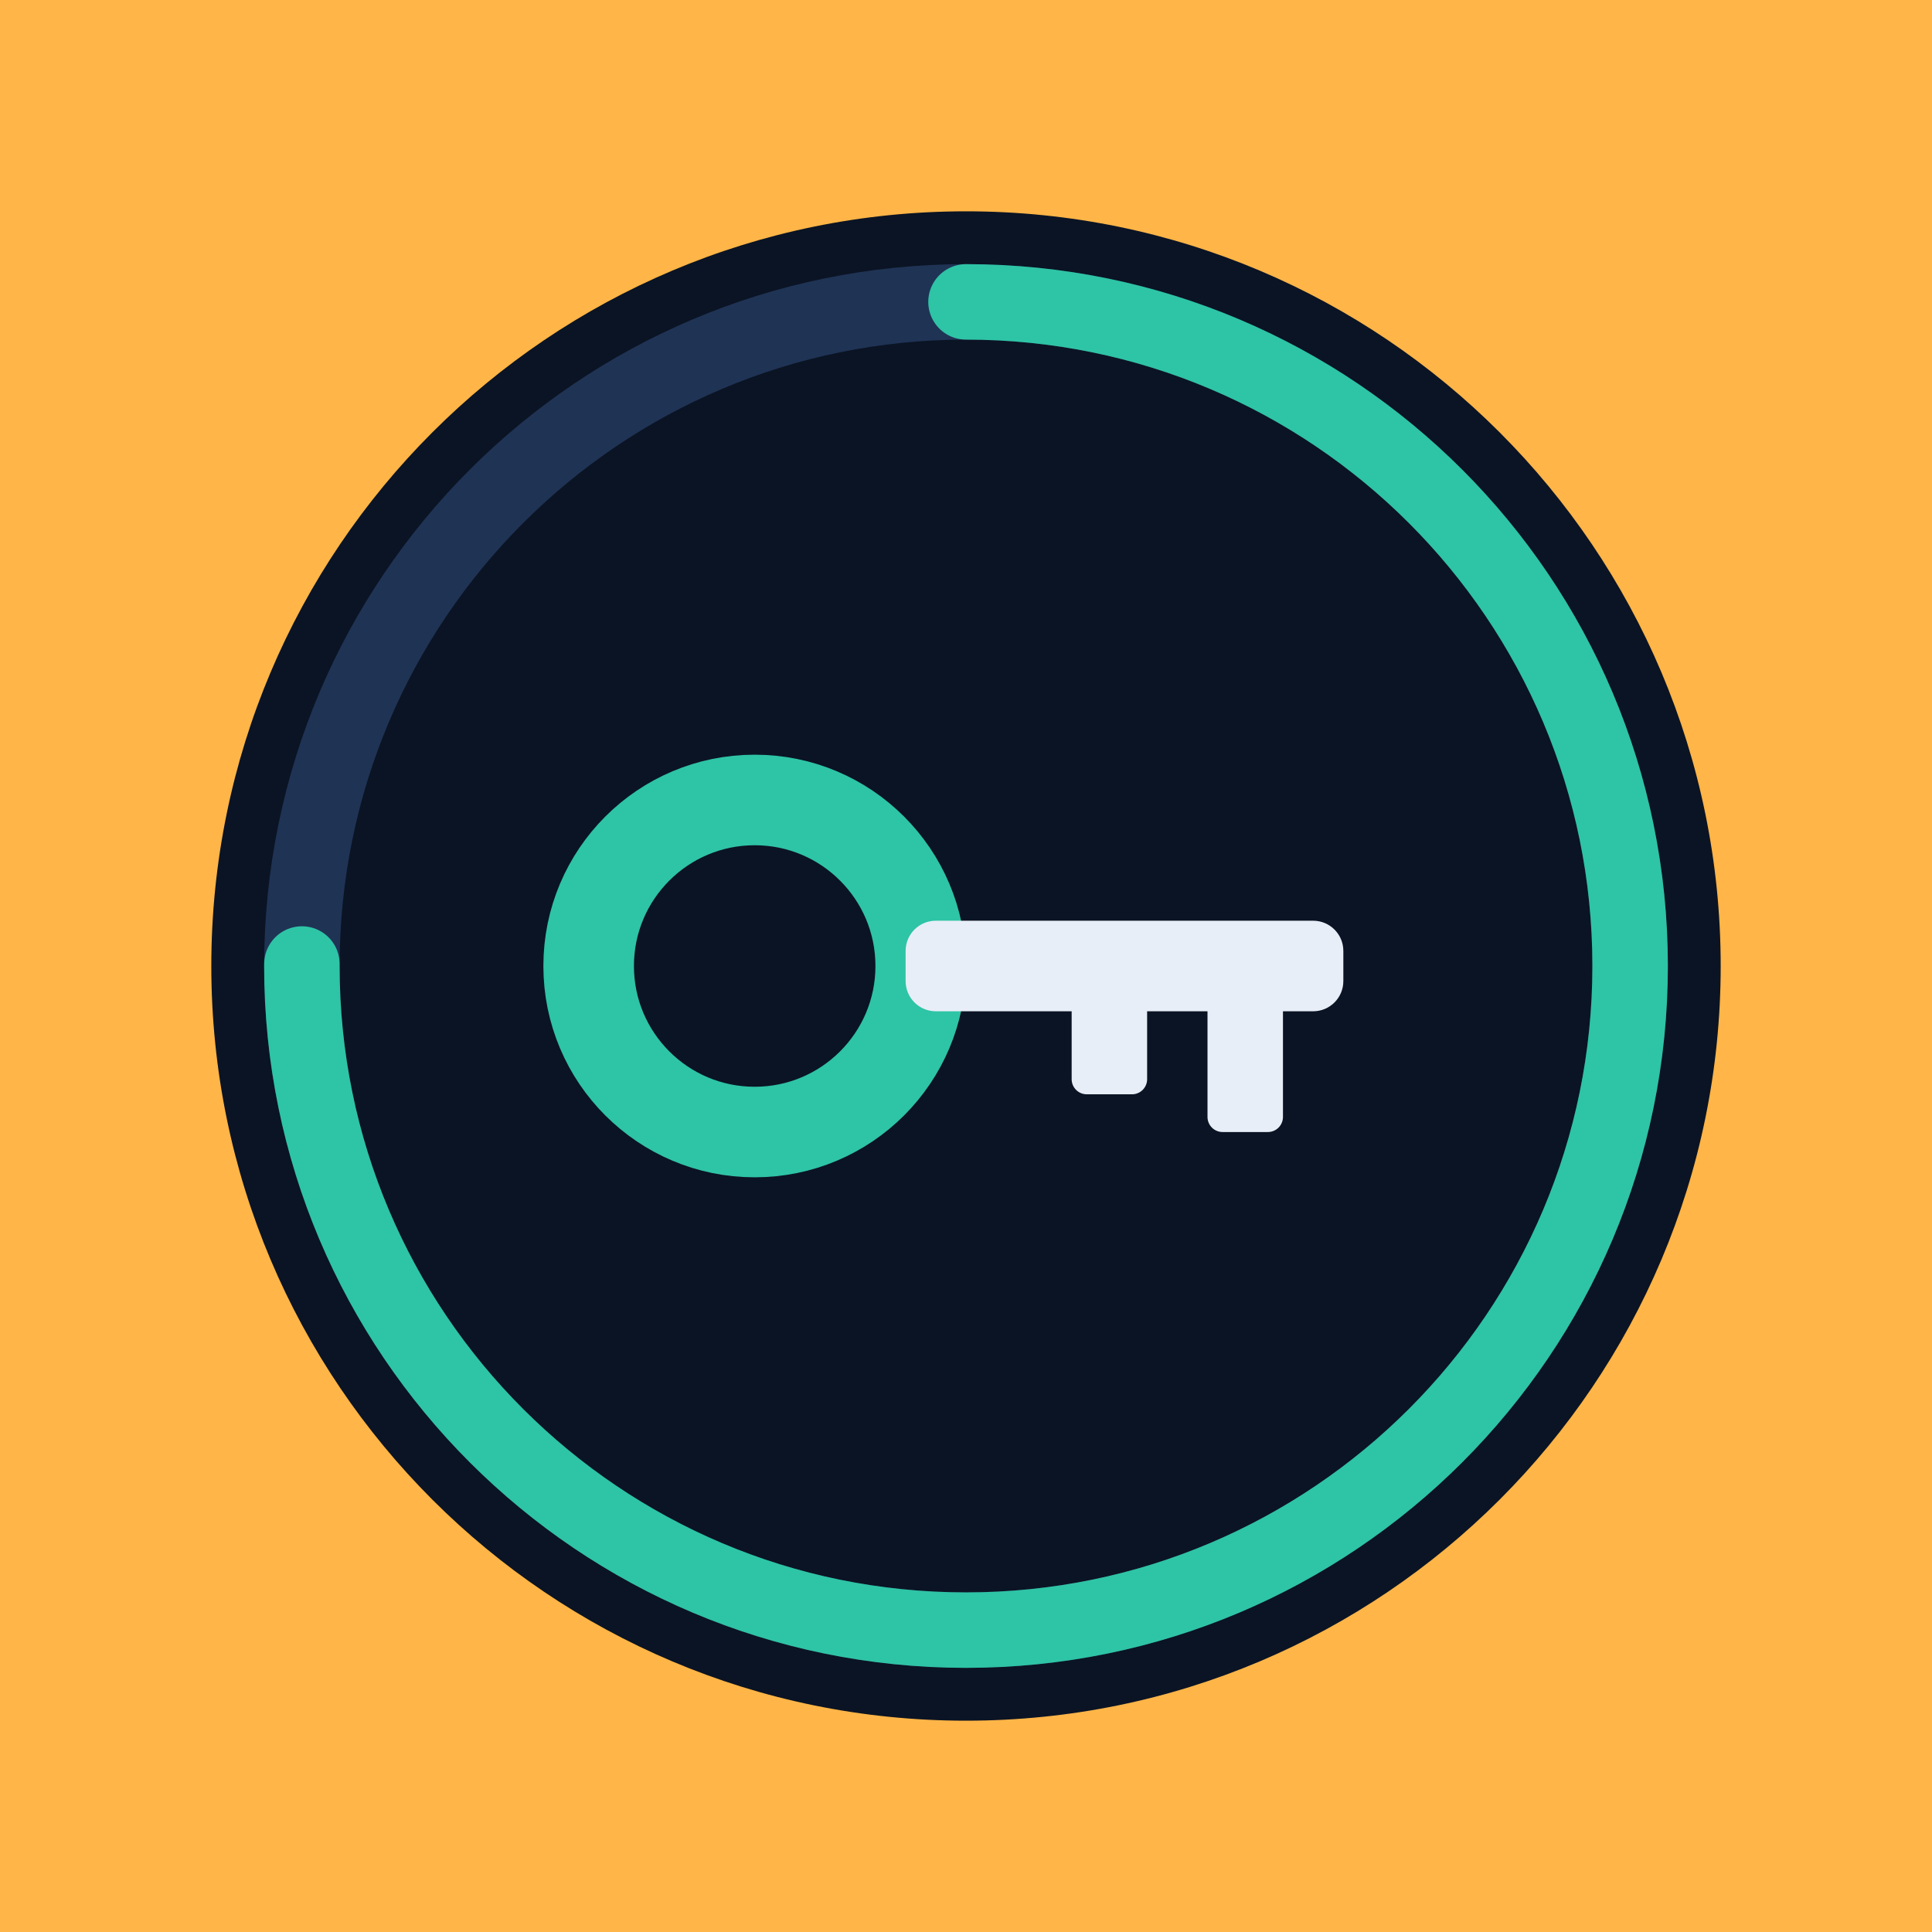
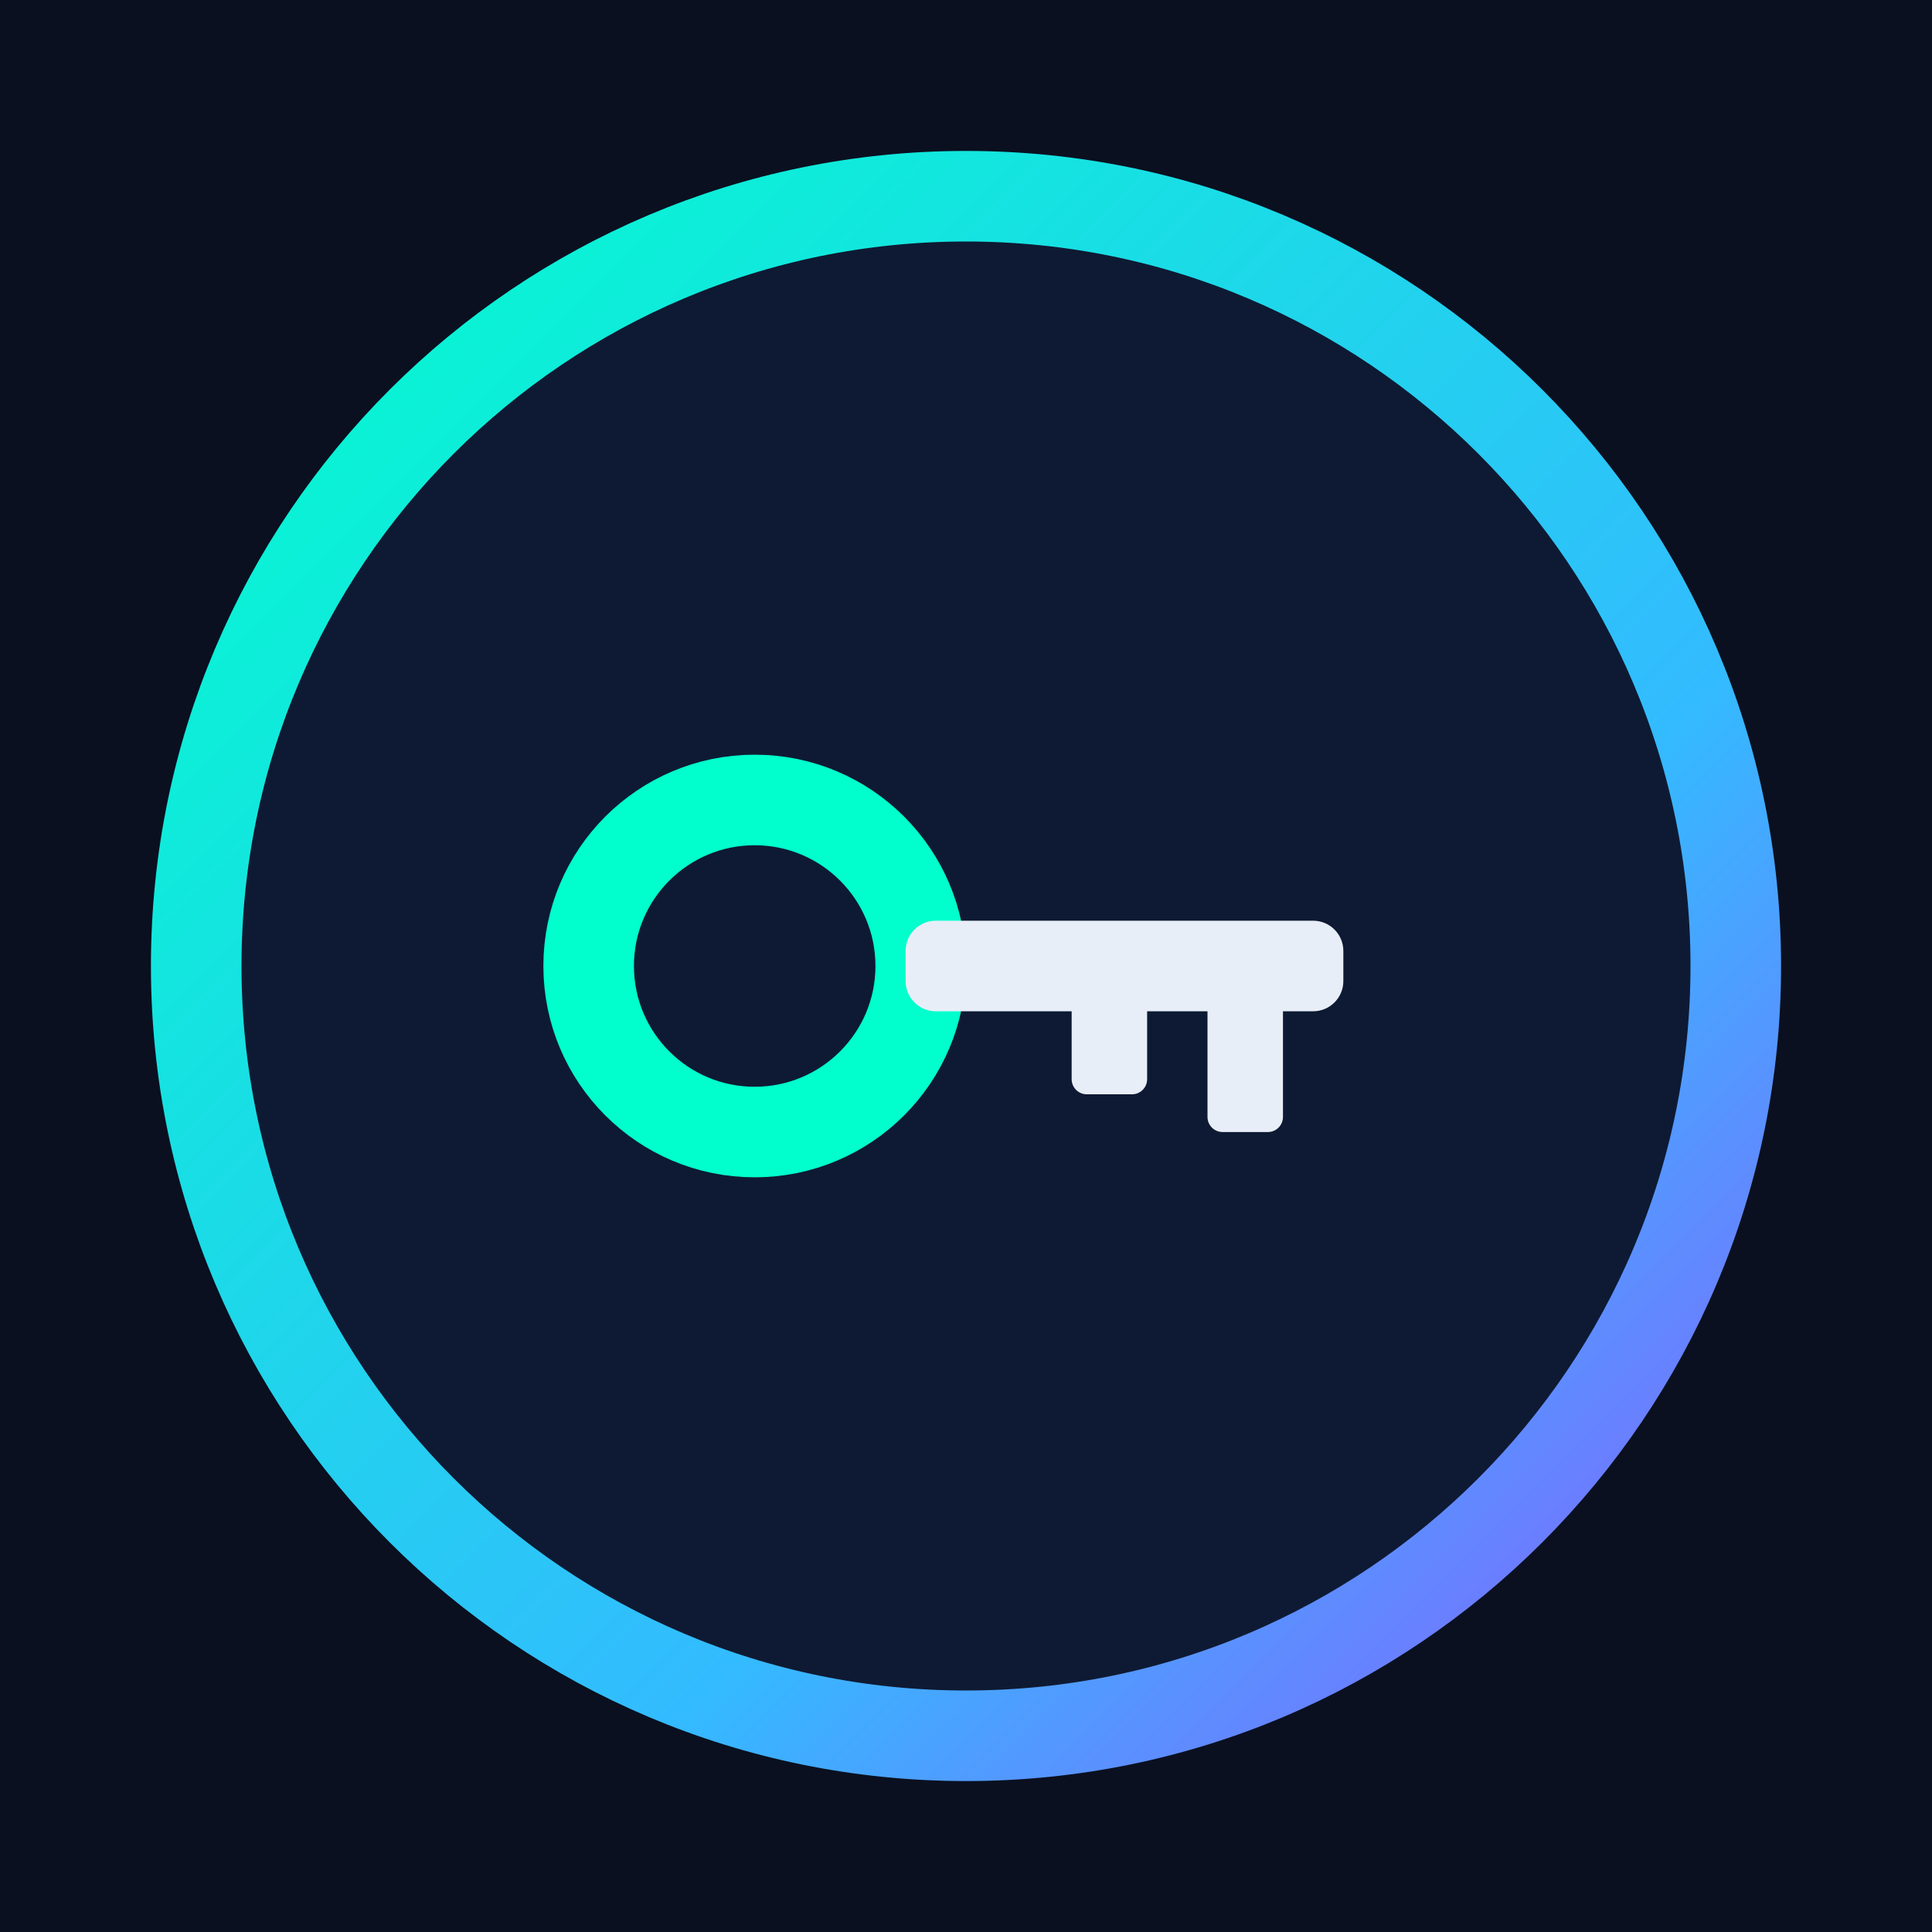
<svg xmlns="http://www.w3.org/2000/svg" width="256" height="256" viewBox="0 0 256 256">
-   <rect width="256" height="256" fill="#FFB547" />
-   <circle cx="128" cy="128" r="100" fill="#0B1424" />
-   <circle cx="128" cy="128" r="88" fill="none" stroke="#1F3355" stroke-width="10" />
-   <circle cx="128" cy="128" r="88" fill="none" stroke="#2EC4A6" stroke-width="10" stroke-linecap="round" stroke-dasharray="415 553" transform="rotate(-90 128 128)" />
-   <circle cx="100" cy="128" r="22" fill="none" stroke="#2EC4A6" stroke-width="12" />
+   <defs>
+     <linearGradient id="fi-ring" x1="0" y1="0" x2="1" y2="1">
+       <stop offset="0" stop-color="#00FFCC" />
+       <stop offset="0.65" stop-color="#33BBFF" />
+       <stop offset="1" stop-color="#8A5CFF" />
+     </linearGradient>
+   </defs>
+   <rect width="256" height="256" fill="#0A1020" />
+   <circle cx="128" cy="128" r="102" fill="#0E1A33" stroke="url(#fi-ring)" stroke-width="12" />
+   <circle cx="100" cy="128" r="22" fill="none" stroke="#00FFCC" stroke-width="12" />
  <rect x="120" y="122" width="58" height="12" rx="4" fill="#E8EEF7" />
  <rect x="160" y="132" width="10" height="18" rx="2" fill="#E8EEF7" />
  <rect x="142" y="132" width="10" height="13" rx="2" fill="#E8EEF7" />
</svg>
